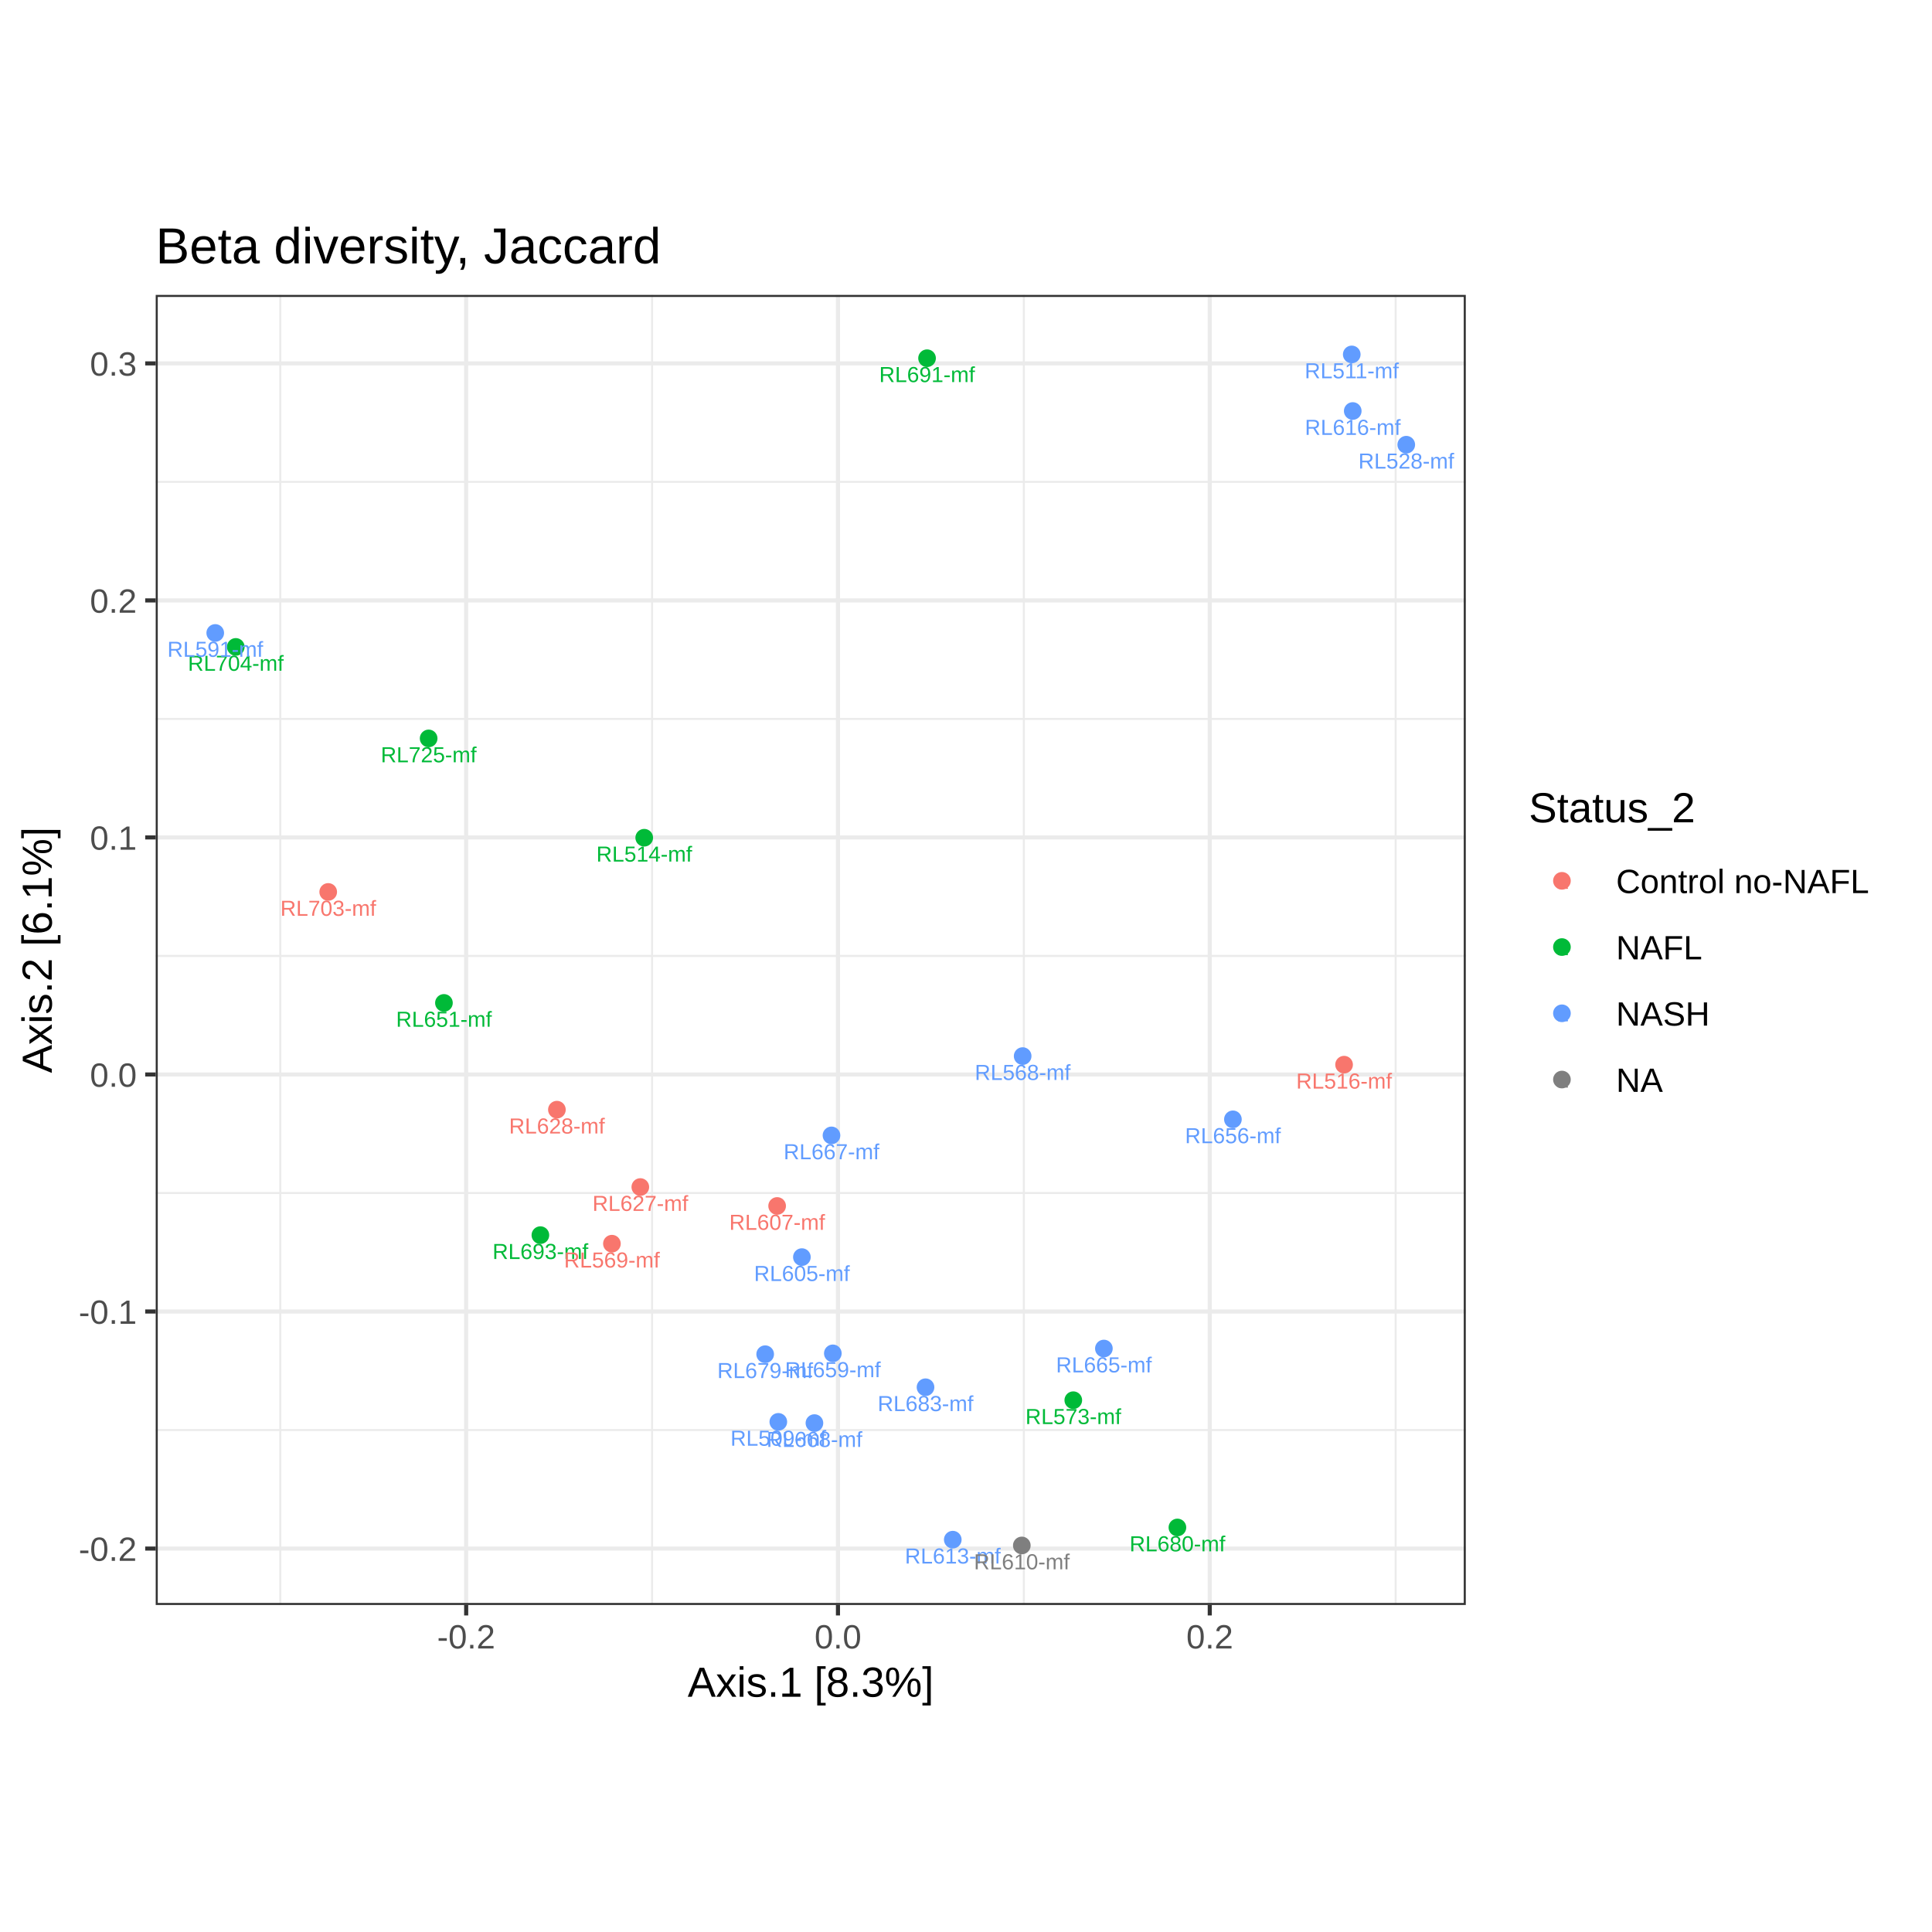
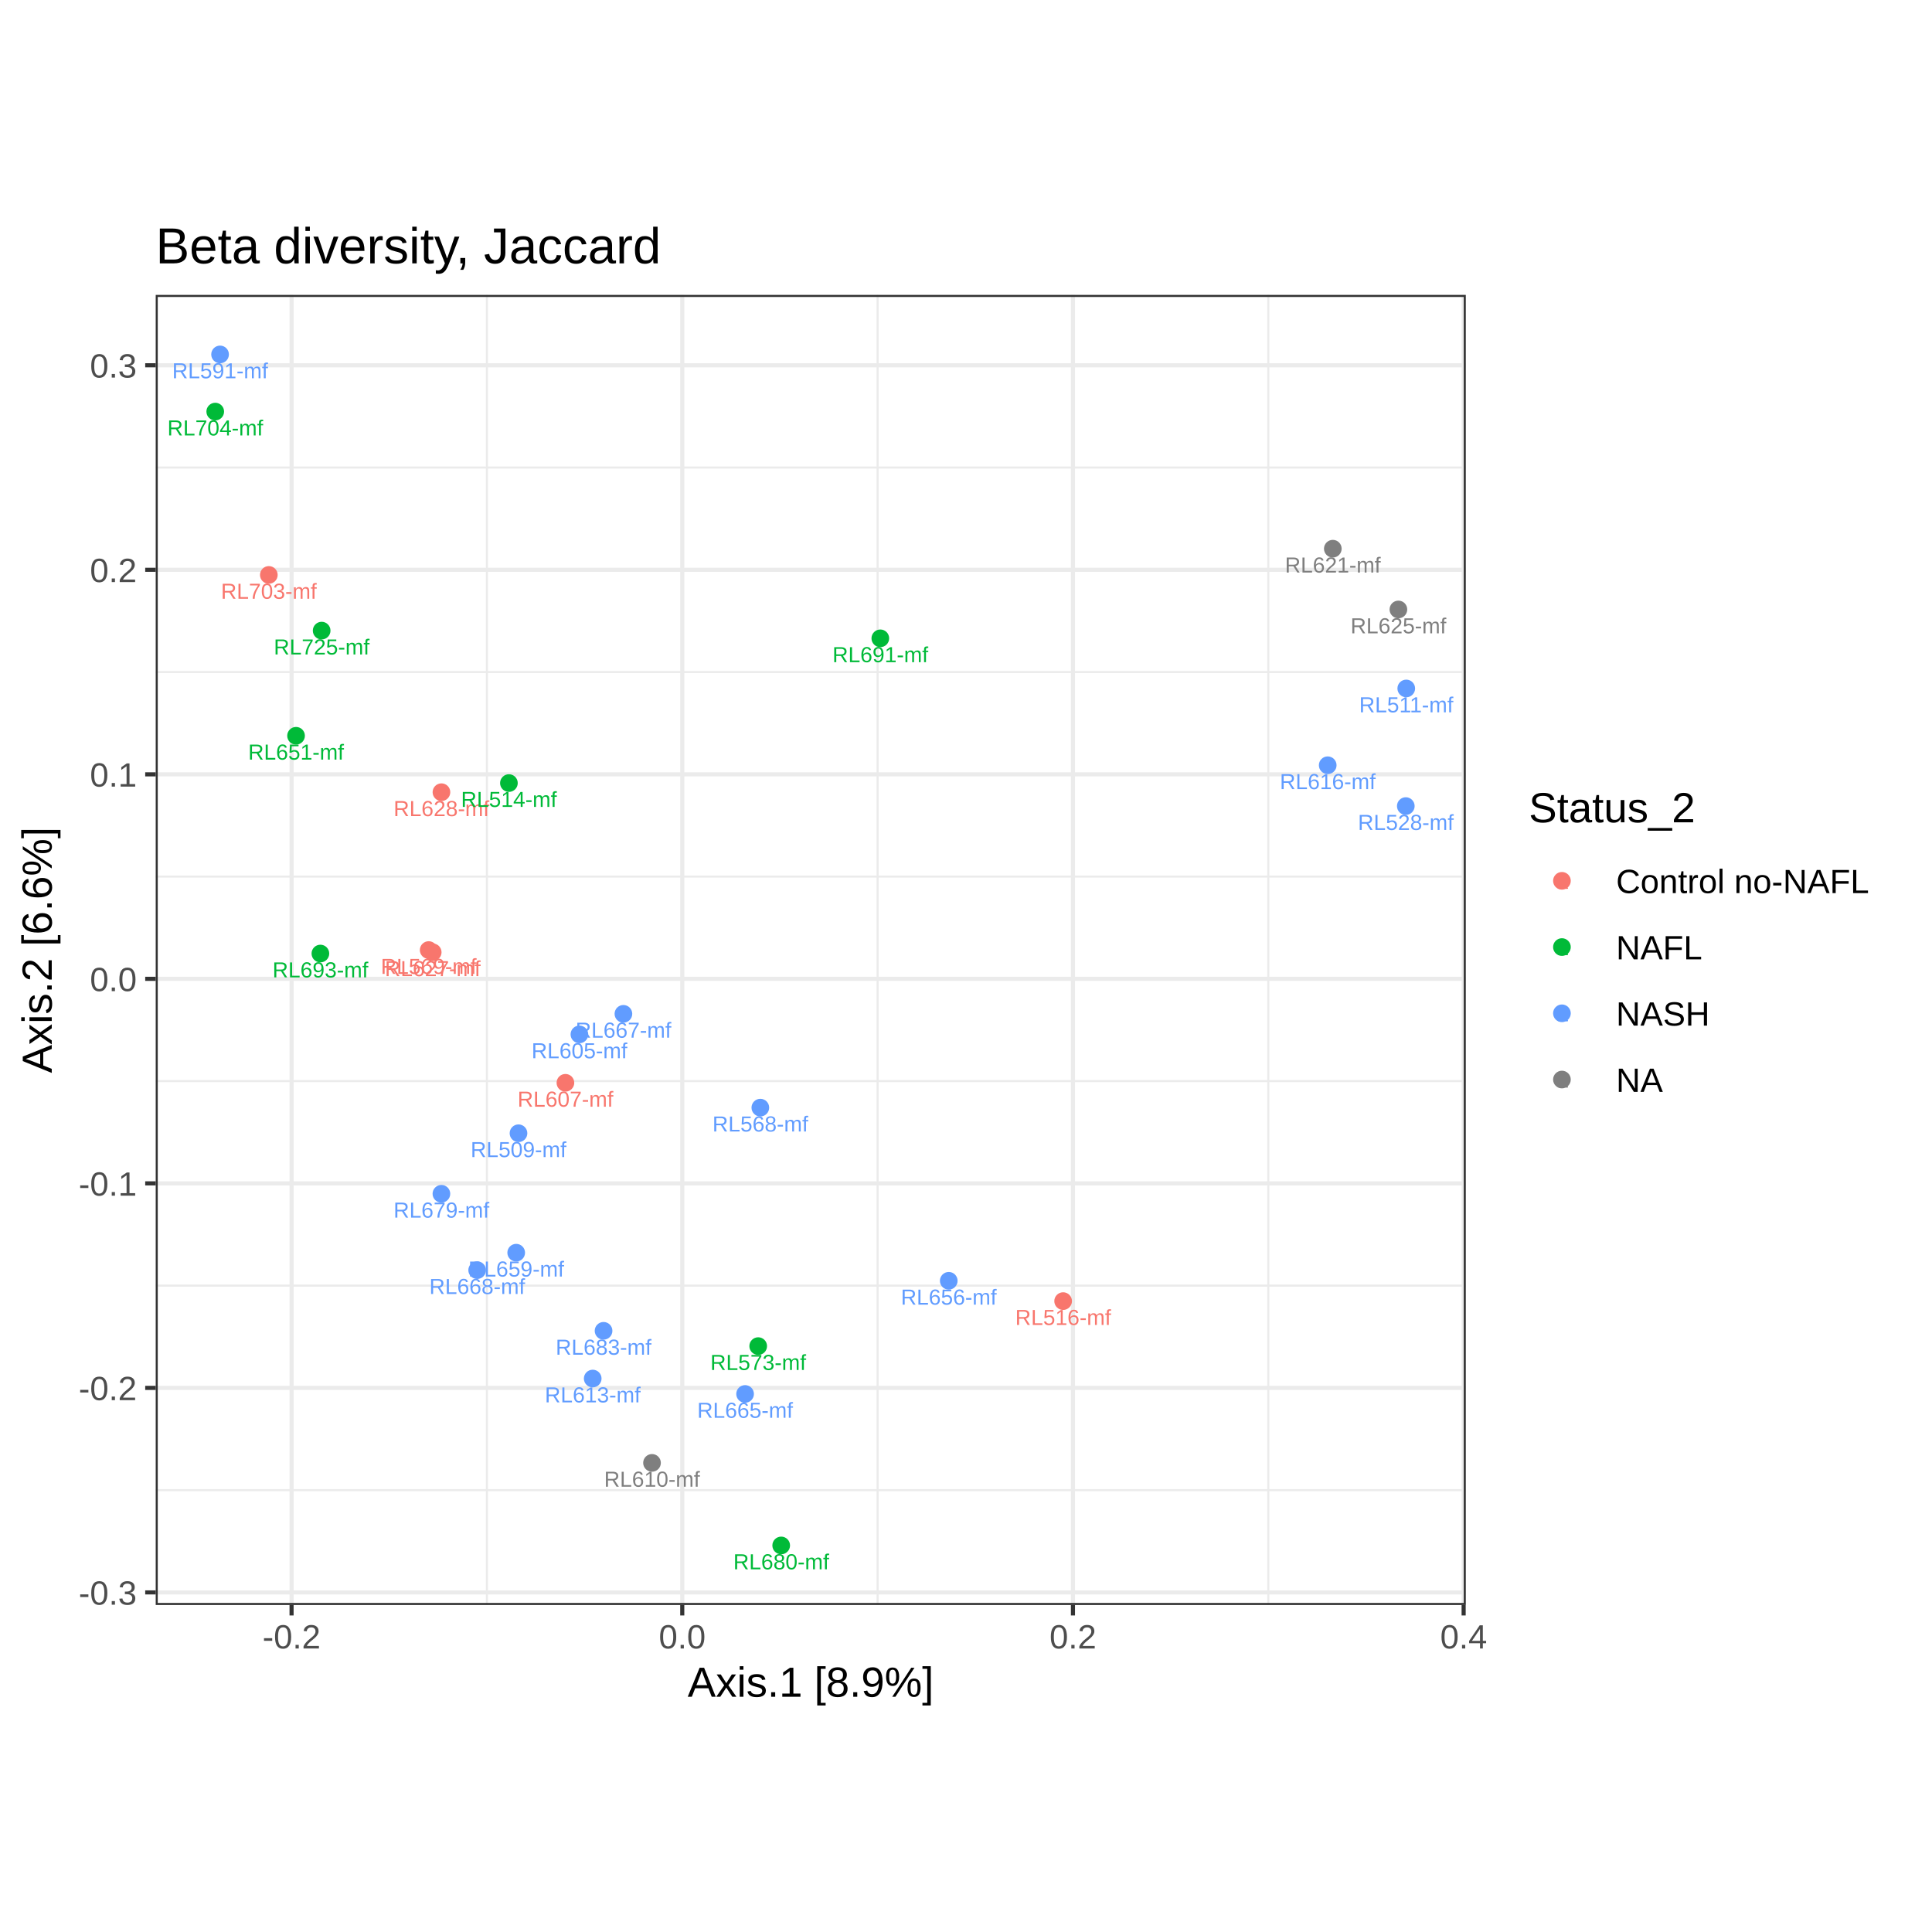
<svg xmlns="http://www.w3.org/2000/svg" class="svglite" width="504.00pt" height="504.00pt" viewBox="0 0 504.00 504.00">
  <defs>
    <style type="text/css">
    .svglite line, .svglite polyline, .svglite polygon, .svglite path, .svglite rect, .svglite circle {
      fill: none;
      stroke: #000000;
      stroke-linecap: round;
      stroke-linejoin: round;
      stroke-miterlimit: 10.00;
    }
    .svglite text {
      white-space: pre;
    }
  </style>
  </defs>
  <rect width="100%" height="100%" style="stroke: none; fill: #FFFFFF;" />
  <defs>
    <clipPath id="cpMC4wMHw1MDQuMDB8MC4wMHw1MDQuMDA=">
      <rect x="0.00" y="0.00" width="504.00" height="504.00" />
    </clipPath>
  </defs>
  <g clip-path="url(#cpMC4wMHw1MDQuMDB8MC4wMHw1MDQuMDA=)">
</g>
  <defs>
    <clipPath id="cpMC4wMHw1MDQuMDB8NTMuNjB8NDUwLjQw">
      <rect x="0.00" y="53.60" width="504.00" height="396.79" />
    </clipPath>
  </defs>
  <g clip-path="url(#cpMC4wMHw1MDQuMDB8NTMuNjB8NDUwLjQw)">
    <rect x="0.00" y="53.60" width="504.00" height="396.79" style="stroke-width: 1.07; stroke: #FFFFFF; fill: #FFFFFF;" />
  </g>
  <g clip-path="url(#cpMC4wMHw1MDQuMDB8MC4wMHw1MDQuMDA=)">
</g>
  <defs>
    <clipPath id="cpNDAuNjJ8MzgyLjM4fDc2LjkzfDQxOC42OQ==">
      <rect x="40.62" y="76.93" width="341.76" height="341.76" />
    </clipPath>
  </defs>
  <g clip-path="url(#cpNDAuNjJ8MzgyLjM4fDc2LjkzfDQxOC42OQ==)">
    <rect x="40.62" y="76.93" width="341.76" height="341.76" style="stroke-width: 1.07; stroke: none; fill: #FFFFFF;" />
-     <polyline points="40.62,373.05 382.38,373.05 " style="stroke-width: 0.53; stroke: #EBEBEB; stroke-linecap: butt;" />
-     <polyline points="40.62,311.22 382.38,311.22 " style="stroke-width: 0.53; stroke: #EBEBEB; stroke-linecap: butt;" />
-     <polyline points="40.62,249.38 382.38,249.38 " style="stroke-width: 0.53; stroke: #EBEBEB; stroke-linecap: butt;" />
-     <polyline points="40.62,187.55 382.38,187.55 " style="stroke-width: 0.53; stroke: #EBEBEB; stroke-linecap: butt;" />
-     <polyline points="40.62,125.71 382.38,125.71 " style="stroke-width: 0.53; stroke: #EBEBEB; stroke-linecap: butt;" />
-     <polyline points="73.12,418.69 73.12,76.93 " style="stroke-width: 0.53; stroke: #EBEBEB; stroke-linecap: butt;" />
-     <polyline points="170.11,418.69 170.11,76.93 " style="stroke-width: 0.53; stroke: #EBEBEB; stroke-linecap: butt;" />
-     <polyline points="267.09,418.69 267.09,76.93 " style="stroke-width: 0.53; stroke: #EBEBEB; stroke-linecap: butt;" />
-     <polyline points="364.08,418.69 364.08,76.93 " style="stroke-width: 0.53; stroke: #EBEBEB; stroke-linecap: butt;" />
-     <polyline points="40.62,403.97 382.38,403.97 " style="stroke-width: 1.07; stroke: #EBEBEB; stroke-linecap: butt;" />
-     <polyline points="40.62,342.13 382.38,342.13 " style="stroke-width: 1.07; stroke: #EBEBEB; stroke-linecap: butt;" />
-     <polyline points="40.62,280.30 382.38,280.30 " style="stroke-width: 1.07; stroke: #EBEBEB; stroke-linecap: butt;" />
-     <polyline points="40.62,218.46 382.38,218.46 " style="stroke-width: 1.07; stroke: #EBEBEB; stroke-linecap: butt;" />
-     <polyline points="40.62,156.63 382.38,156.63 " style="stroke-width: 1.07; stroke: #EBEBEB; stroke-linecap: butt;" />
-     <polyline points="40.62,94.80 382.38,94.80 " style="stroke-width: 1.07; stroke: #EBEBEB; stroke-linecap: butt;" />
-     <polyline points="121.61,418.69 121.61,76.93 " style="stroke-width: 1.07; stroke: #EBEBEB; stroke-linecap: butt;" />
-     <polyline points="218.60,418.69 218.60,76.93 " style="stroke-width: 1.07; stroke: #EBEBEB; stroke-linecap: butt;" />
-     <polyline points="315.59,418.69 315.59,76.93 " style="stroke-width: 1.07; stroke: #EBEBEB; stroke-linecap: butt;" />
-     <circle cx="111.82" cy="192.63" r="1.95" style="stroke-width: 0.71; stroke: #00BA38; fill: #00BA38;" />
-     <circle cx="61.51" cy="168.76" r="1.95" style="stroke-width: 0.71; stroke: #00BA38; fill: #00BA38;" />
-     <circle cx="85.62" cy="232.68" r="1.95" style="stroke-width: 0.71; stroke: #F8766D; fill: #F8766D;" />
-     <circle cx="140.97" cy="322.21" r="1.95" style="stroke-width: 0.71; stroke: #00BA38; fill: #00BA38;" />
-     <circle cx="241.84" cy="93.45" r="1.95" style="stroke-width: 0.71; stroke: #00BA38; fill: #00BA38;" />
-     <circle cx="241.44" cy="361.89" r="1.95" style="stroke-width: 0.71; stroke: #619CFF; fill: #619CFF;" />
-     <circle cx="307.15" cy="398.47" r="1.95" style="stroke-width: 0.71; stroke: #00BA38; fill: #00BA38;" />
-     <circle cx="199.61" cy="353.27" r="1.95" style="stroke-width: 0.71; stroke: #619CFF; fill: #619CFF;" />
-     <circle cx="212.46" cy="371.24" r="1.95" style="stroke-width: 0.71; stroke: #619CFF; fill: #619CFF;" />
-     <circle cx="216.91" cy="296.19" r="1.95" style="stroke-width: 0.71; stroke: #619CFF; fill: #619CFF;" />
-     <circle cx="287.97" cy="351.79" r="1.95" style="stroke-width: 0.71; stroke: #619CFF; fill: #619CFF;" />
-     <circle cx="217.26" cy="353.05" r="1.95" style="stroke-width: 0.71; stroke: #619CFF; fill: #619CFF;" />
-     <circle cx="321.63" cy="292.00" r="1.95" style="stroke-width: 0.71; stroke: #619CFF; fill: #619CFF;" />
-     <circle cx="115.81" cy="261.63" r="1.95" style="stroke-width: 0.71; stroke: #00BA38; fill: #00BA38;" />
-     <circle cx="145.28" cy="289.48" r="1.95" style="stroke-width: 0.71; stroke: #F8766D; fill: #F8766D;" />
-     <circle cx="167.04" cy="309.66" r="1.95" style="stroke-width: 0.71; stroke: #F8766D; fill: #F8766D;" />
-     <circle cx="352.89" cy="107.22" r="1.95" style="stroke-width: 0.71; stroke: #619CFF; fill: #619CFF;" />
-     <circle cx="248.55" cy="401.65" r="1.95" style="stroke-width: 0.71; stroke: #619CFF; fill: #619CFF;" />
-     <circle cx="266.56" cy="403.16" r="1.95" style="stroke-width: 0.71; stroke: #7F7F7F; fill: #7F7F7F;" />
-     <circle cx="202.73" cy="314.60" r="1.95" style="stroke-width: 0.71; stroke: #F8766D; fill: #F8766D;" />
-     <circle cx="209.19" cy="327.94" r="1.95" style="stroke-width: 0.71; stroke: #619CFF; fill: #619CFF;" />
-     <circle cx="56.15" cy="165.12" r="1.95" style="stroke-width: 0.71; stroke: #619CFF; fill: #619CFF;" />
-     <circle cx="279.99" cy="365.27" r="1.95" style="stroke-width: 0.71; stroke: #00BA38; fill: #00BA38;" />
-     <circle cx="159.63" cy="324.44" r="1.95" style="stroke-width: 0.71; stroke: #F8766D; fill: #F8766D;" />
-     <circle cx="266.78" cy="275.50" r="1.95" style="stroke-width: 0.71; stroke: #619CFF; fill: #619CFF;" />
-     <circle cx="366.85" cy="116.01" r="1.95" style="stroke-width: 0.71; stroke: #619CFF; fill: #619CFF;" />
-     <circle cx="350.63" cy="277.74" r="1.95" style="stroke-width: 0.71; stroke: #F8766D; fill: #F8766D;" />
-     <circle cx="168.06" cy="218.54" r="1.95" style="stroke-width: 0.71; stroke: #00BA38; fill: #00BA38;" />
-     <circle cx="352.63" cy="92.46" r="1.95" style="stroke-width: 0.71; stroke: #619CFF; fill: #619CFF;" />
-     <circle cx="203.04" cy="370.92" r="1.95" style="stroke-width: 0.71; stroke: #619CFF; fill: #619CFF;" />
-     <text x="111.82" y="198.85" text-anchor="middle" style="font-size: 5.69px;fill: #00BA38; font-family: &quot;Liberation Sans&quot;;" textLength="27.58px" lengthAdjust="spacingAndGlyphs">RL725-mf</text>
-     <text x="61.51" y="174.98" text-anchor="middle" style="font-size: 5.69px;fill: #00BA38; font-family: &quot;Liberation Sans&quot;;" textLength="27.58px" lengthAdjust="spacingAndGlyphs">RL704-mf</text>
-     <text x="85.62" y="238.90" text-anchor="middle" style="font-size: 5.69px;fill: #F8766D; font-family: &quot;Liberation Sans&quot;;" textLength="27.58px" lengthAdjust="spacingAndGlyphs">RL703-mf</text>
-     <text x="140.97" y="328.43" text-anchor="middle" style="font-size: 5.69px;fill: #00BA38; font-family: &quot;Liberation Sans&quot;;" textLength="27.58px" lengthAdjust="spacingAndGlyphs">RL693-mf</text>
-     <text x="241.84" y="99.67" text-anchor="middle" style="font-size: 5.69px;fill: #00BA38; font-family: &quot;Liberation Sans&quot;;" textLength="27.58px" lengthAdjust="spacingAndGlyphs">RL691-mf</text>
-     <text x="241.44" y="368.11" text-anchor="middle" style="font-size: 5.69px;fill: #619CFF; font-family: &quot;Liberation Sans&quot;;" textLength="27.58px" lengthAdjust="spacingAndGlyphs">RL683-mf</text>
-     <text x="307.15" y="404.69" text-anchor="middle" style="font-size: 5.69px;fill: #00BA38; font-family: &quot;Liberation Sans&quot;;" textLength="27.58px" lengthAdjust="spacingAndGlyphs">RL680-mf</text>
-     <text x="199.61" y="359.49" text-anchor="middle" style="font-size: 5.69px;fill: #619CFF; font-family: &quot;Liberation Sans&quot;;" textLength="27.58px" lengthAdjust="spacingAndGlyphs">RL679-mf</text>
-     <text x="212.46" y="377.46" text-anchor="middle" style="font-size: 5.69px;fill: #619CFF; font-family: &quot;Liberation Sans&quot;;" textLength="27.58px" lengthAdjust="spacingAndGlyphs">RL668-mf</text>
-     <text x="216.91" y="302.41" text-anchor="middle" style="font-size: 5.69px;fill: #619CFF; font-family: &quot;Liberation Sans&quot;;" textLength="27.58px" lengthAdjust="spacingAndGlyphs">RL667-mf</text>
-     <text x="287.97" y="358.01" text-anchor="middle" style="font-size: 5.69px;fill: #619CFF; font-family: &quot;Liberation Sans&quot;;" textLength="27.58px" lengthAdjust="spacingAndGlyphs">RL665-mf</text>
-     <text x="217.26" y="359.27" text-anchor="middle" style="font-size: 5.69px;fill: #619CFF; font-family: &quot;Liberation Sans&quot;;" textLength="27.58px" lengthAdjust="spacingAndGlyphs">RL659-mf</text>
-     <text x="321.63" y="298.22" text-anchor="middle" style="font-size: 5.69px;fill: #619CFF; font-family: &quot;Liberation Sans&quot;;" textLength="27.58px" lengthAdjust="spacingAndGlyphs">RL656-mf</text>
-     <text x="115.81" y="267.85" text-anchor="middle" style="font-size: 5.69px;fill: #00BA38; font-family: &quot;Liberation Sans&quot;;" textLength="27.58px" lengthAdjust="spacingAndGlyphs">RL651-mf</text>
-     <text x="145.28" y="295.70" text-anchor="middle" style="font-size: 5.69px;fill: #F8766D; font-family: &quot;Liberation Sans&quot;;" textLength="27.58px" lengthAdjust="spacingAndGlyphs">RL628-mf</text>
-     <text x="167.04" y="315.88" text-anchor="middle" style="font-size: 5.69px;fill: #F8766D; font-family: &quot;Liberation Sans&quot;;" textLength="27.58px" lengthAdjust="spacingAndGlyphs">RL627-mf</text>
-     <text x="352.89" y="113.44" text-anchor="middle" style="font-size: 5.69px;fill: #619CFF; font-family: &quot;Liberation Sans&quot;;" textLength="27.58px" lengthAdjust="spacingAndGlyphs">RL616-mf</text>
-     <text x="248.55" y="407.87" text-anchor="middle" style="font-size: 5.69px;fill: #619CFF; font-family: &quot;Liberation Sans&quot;;" textLength="27.58px" lengthAdjust="spacingAndGlyphs">RL613-mf</text>
-     <text x="266.56" y="409.38" text-anchor="middle" style="font-size: 5.69px;fill: #7F7F7F; font-family: &quot;Liberation Sans&quot;;" textLength="27.58px" lengthAdjust="spacingAndGlyphs">RL610-mf</text>
-     <text x="202.73" y="320.82" text-anchor="middle" style="font-size: 5.69px;fill: #F8766D; font-family: &quot;Liberation Sans&quot;;" textLength="27.58px" lengthAdjust="spacingAndGlyphs">RL607-mf</text>
-     <text x="209.19" y="334.17" text-anchor="middle" style="font-size: 5.69px;fill: #619CFF; font-family: &quot;Liberation Sans&quot;;" textLength="27.58px" lengthAdjust="spacingAndGlyphs">RL605-mf</text>
-     <text x="56.15" y="171.34" text-anchor="middle" style="font-size: 5.69px;fill: #619CFF; font-family: &quot;Liberation Sans&quot;;" textLength="27.58px" lengthAdjust="spacingAndGlyphs">RL591-mf</text>
-     <text x="279.99" y="371.49" text-anchor="middle" style="font-size: 5.69px;fill: #00BA38; font-family: &quot;Liberation Sans&quot;;" textLength="27.58px" lengthAdjust="spacingAndGlyphs">RL573-mf</text>
-     <text x="159.63" y="330.66" text-anchor="middle" style="font-size: 5.69px;fill: #F8766D; font-family: &quot;Liberation Sans&quot;;" textLength="27.58px" lengthAdjust="spacingAndGlyphs">RL569-mf</text>
-     <text x="266.78" y="281.72" text-anchor="middle" style="font-size: 5.69px;fill: #619CFF; font-family: &quot;Liberation Sans&quot;;" textLength="27.58px" lengthAdjust="spacingAndGlyphs">RL568-mf</text>
-     <text x="366.85" y="122.23" text-anchor="middle" style="font-size: 5.69px;fill: #619CFF; font-family: &quot;Liberation Sans&quot;;" textLength="27.58px" lengthAdjust="spacingAndGlyphs">RL528-mf</text>
-     <text x="350.63" y="283.97" text-anchor="middle" style="font-size: 5.69px;fill: #F8766D; font-family: &quot;Liberation Sans&quot;;" textLength="27.58px" lengthAdjust="spacingAndGlyphs">RL516-mf</text>
-     <text x="168.06" y="224.76" text-anchor="middle" style="font-size: 5.69px;fill: #00BA38; font-family: &quot;Liberation Sans&quot;;" textLength="27.58px" lengthAdjust="spacingAndGlyphs">RL514-mf</text>
-     <text x="352.63" y="98.68" text-anchor="middle" style="font-size: 5.69px;fill: #619CFF; font-family: &quot;Liberation Sans&quot;;" textLength="27.58px" lengthAdjust="spacingAndGlyphs">RL511-mf</text>
-     <text x="203.04" y="377.14" text-anchor="middle" style="font-size: 5.69px;fill: #619CFF; font-family: &quot;Liberation Sans&quot;;" textLength="27.58px" lengthAdjust="spacingAndGlyphs">RL509-mf</text>
+     <polyline points="40.62,388.73 382.38,388.73 " style="stroke-width: 0.53; stroke: #EBEBEB; stroke-linecap: butt;" />
+     <polyline points="40.62,335.38 382.38,335.38 " style="stroke-width: 0.53; stroke: #EBEBEB; stroke-linecap: butt;" />
+     <polyline points="40.62,282.03 382.38,282.03 " style="stroke-width: 0.53; stroke: #EBEBEB; stroke-linecap: butt;" />
+     <polyline points="40.62,228.67 382.38,228.67 " style="stroke-width: 0.53; stroke: #EBEBEB; stroke-linecap: butt;" />
+     <polyline points="40.62,175.32 382.38,175.32 " style="stroke-width: 0.53; stroke: #EBEBEB; stroke-linecap: butt;" />
+     <polyline points="40.62,121.97 382.38,121.97 " style="stroke-width: 0.53; stroke: #EBEBEB; stroke-linecap: butt;" />
+     <polyline points="127.02,418.69 127.02,76.93 " style="stroke-width: 0.53; stroke: #EBEBEB; stroke-linecap: butt;" />
+     <polyline points="228.94,418.69 228.94,76.93 " style="stroke-width: 0.53; stroke: #EBEBEB; stroke-linecap: butt;" />
+     <polyline points="330.86,418.69 330.86,76.93 " style="stroke-width: 0.53; stroke: #EBEBEB; stroke-linecap: butt;" />
+     <polyline points="40.62,415.41 382.38,415.41 " style="stroke-width: 1.07; stroke: #EBEBEB; stroke-linecap: butt;" />
+     <polyline points="40.62,362.06 382.38,362.06 " style="stroke-width: 1.07; stroke: #EBEBEB; stroke-linecap: butt;" />
+     <polyline points="40.62,308.70 382.38,308.70 " style="stroke-width: 1.07; stroke: #EBEBEB; stroke-linecap: butt;" />
+     <polyline points="40.62,255.35 382.38,255.35 " style="stroke-width: 1.07; stroke: #EBEBEB; stroke-linecap: butt;" />
+     <polyline points="40.62,202.00 382.38,202.00 " style="stroke-width: 1.07; stroke: #EBEBEB; stroke-linecap: butt;" />
+     <polyline points="40.62,148.64 382.38,148.64 " style="stroke-width: 1.07; stroke: #EBEBEB; stroke-linecap: butt;" />
+     <polyline points="40.62,95.29 382.38,95.29 " style="stroke-width: 1.07; stroke: #EBEBEB; stroke-linecap: butt;" />
+     <polyline points="76.06,418.69 76.06,76.93 " style="stroke-width: 1.07; stroke: #EBEBEB; stroke-linecap: butt;" />
+     <polyline points="177.98,418.69 177.98,76.93 " style="stroke-width: 1.07; stroke: #EBEBEB; stroke-linecap: butt;" />
+     <polyline points="279.90,418.69 279.90,76.93 " style="stroke-width: 1.07; stroke: #EBEBEB; stroke-linecap: butt;" />
+     <polyline points="381.82,418.69 381.82,76.93 " style="stroke-width: 1.07; stroke: #EBEBEB; stroke-linecap: butt;" />
+     <circle cx="83.91" cy="164.51" r="1.95" style="stroke-width: 0.71; stroke: #00BA38; fill: #00BA38;" />
+     <circle cx="56.15" cy="107.37" r="1.95" style="stroke-width: 0.71; stroke: #00BA38; fill: #00BA38;" />
+     <circle cx="70.13" cy="149.98" r="1.95" style="stroke-width: 0.71; stroke: #F8766D; fill: #F8766D;" />
+     <circle cx="83.58" cy="248.75" r="1.95" style="stroke-width: 0.71; stroke: #00BA38; fill: #00BA38;" />
+     <circle cx="229.65" cy="166.52" r="1.95" style="stroke-width: 0.71; stroke: #00BA38; fill: #00BA38;" />
+     <circle cx="157.45" cy="347.17" r="1.95" style="stroke-width: 0.71; stroke: #619CFF; fill: #619CFF;" />
+     <circle cx="203.79" cy="403.16" r="1.95" style="stroke-width: 0.71; stroke: #00BA38; fill: #00BA38;" />
+     <circle cx="115.15" cy="311.42" r="1.95" style="stroke-width: 0.71; stroke: #619CFF; fill: #619CFF;" />
+     <circle cx="124.48" cy="331.34" r="1.95" style="stroke-width: 0.71; stroke: #619CFF; fill: #619CFF;" />
+     <circle cx="162.63" cy="264.48" r="1.95" style="stroke-width: 0.71; stroke: #619CFF; fill: #619CFF;" />
+     <circle cx="194.37" cy="363.64" r="1.95" style="stroke-width: 0.71; stroke: #619CFF; fill: #619CFF;" />
+     <circle cx="134.66" cy="326.79" r="1.95" style="stroke-width: 0.71; stroke: #619CFF; fill: #619CFF;" />
+     <circle cx="247.50" cy="334.12" r="1.95" style="stroke-width: 0.71; stroke: #619CFF; fill: #619CFF;" />
+     <circle cx="77.23" cy="191.94" r="1.95" style="stroke-width: 0.71; stroke: #00BA38; fill: #00BA38;" />
+     <circle cx="115.16" cy="206.66" r="1.95" style="stroke-width: 0.71; stroke: #F8766D; fill: #F8766D;" />
+     <circle cx="112.88" cy="248.42" r="1.95" style="stroke-width: 0.71; stroke: #F8766D; fill: #F8766D;" />
+     <circle cx="364.80" cy="158.99" r="1.95" style="stroke-width: 0.71; stroke: #7F7F7F; fill: #7F7F7F;" />
+     <circle cx="347.69" cy="143.14" r="1.95" style="stroke-width: 0.71; stroke: #7F7F7F; fill: #7F7F7F;" />
+     <circle cx="346.36" cy="199.63" r="1.95" style="stroke-width: 0.71; stroke: #619CFF; fill: #619CFF;" />
+     <circle cx="154.62" cy="359.62" r="1.95" style="stroke-width: 0.71; stroke: #619CFF; fill: #619CFF;" />
+     <circle cx="170.09" cy="381.62" r="1.95" style="stroke-width: 0.71; stroke: #7F7F7F; fill: #7F7F7F;" />
+     <circle cx="147.50" cy="282.47" r="1.95" style="stroke-width: 0.71; stroke: #F8766D; fill: #F8766D;" />
+     <circle cx="151.15" cy="269.84" r="1.95" style="stroke-width: 0.71; stroke: #619CFF; fill: #619CFF;" />
+     <circle cx="57.41" cy="92.46" r="1.95" style="stroke-width: 0.71; stroke: #619CFF; fill: #619CFF;" />
+     <circle cx="197.79" cy="351.16" r="1.95" style="stroke-width: 0.71; stroke: #00BA38; fill: #00BA38;" />
+     <circle cx="111.83" cy="247.84" r="1.95" style="stroke-width: 0.71; stroke: #F8766D; fill: #F8766D;" />
+     <circle cx="198.35" cy="288.95" r="1.95" style="stroke-width: 0.71; stroke: #619CFF; fill: #619CFF;" />
+     <circle cx="366.73" cy="210.28" r="1.95" style="stroke-width: 0.71; stroke: #619CFF; fill: #619CFF;" />
+     <circle cx="277.34" cy="339.42" r="1.95" style="stroke-width: 0.71; stroke: #F8766D; fill: #F8766D;" />
+     <circle cx="132.76" cy="204.28" r="1.95" style="stroke-width: 0.71; stroke: #00BA38; fill: #00BA38;" />
+     <circle cx="366.85" cy="179.60" r="1.95" style="stroke-width: 0.71; stroke: #619CFF; fill: #619CFF;" />
+     <circle cx="135.26" cy="295.63" r="1.95" style="stroke-width: 0.71; stroke: #619CFF; fill: #619CFF;" />
+     <text x="83.91" y="170.73" text-anchor="middle" style="font-size: 5.69px;fill: #00BA38; font-family: &quot;Liberation Sans&quot;;" textLength="27.58px" lengthAdjust="spacingAndGlyphs">RL725-mf</text>
+     <text x="56.15" y="113.59" text-anchor="middle" style="font-size: 5.69px;fill: #00BA38; font-family: &quot;Liberation Sans&quot;;" textLength="27.58px" lengthAdjust="spacingAndGlyphs">RL704-mf</text>
+     <text x="70.13" y="156.20" text-anchor="middle" style="font-size: 5.69px;fill: #F8766D; font-family: &quot;Liberation Sans&quot;;" textLength="27.58px" lengthAdjust="spacingAndGlyphs">RL703-mf</text>
+     <text x="83.58" y="254.97" text-anchor="middle" style="font-size: 5.69px;fill: #00BA38; font-family: &quot;Liberation Sans&quot;;" textLength="27.58px" lengthAdjust="spacingAndGlyphs">RL693-mf</text>
+     <text x="229.65" y="172.74" text-anchor="middle" style="font-size: 5.69px;fill: #00BA38; font-family: &quot;Liberation Sans&quot;;" textLength="27.58px" lengthAdjust="spacingAndGlyphs">RL691-mf</text>
+     <text x="157.45" y="353.40" text-anchor="middle" style="font-size: 5.69px;fill: #619CFF; font-family: &quot;Liberation Sans&quot;;" textLength="27.58px" lengthAdjust="spacingAndGlyphs">RL683-mf</text>
+     <text x="203.79" y="409.38" text-anchor="middle" style="font-size: 5.69px;fill: #00BA38; font-family: &quot;Liberation Sans&quot;;" textLength="27.58px" lengthAdjust="spacingAndGlyphs">RL680-mf</text>
+     <text x="115.15" y="317.64" text-anchor="middle" style="font-size: 5.69px;fill: #619CFF; font-family: &quot;Liberation Sans&quot;;" textLength="27.58px" lengthAdjust="spacingAndGlyphs">RL679-mf</text>
+     <text x="124.48" y="337.56" text-anchor="middle" style="font-size: 5.69px;fill: #619CFF; font-family: &quot;Liberation Sans&quot;;" textLength="27.58px" lengthAdjust="spacingAndGlyphs">RL668-mf</text>
+     <text x="162.63" y="270.70" text-anchor="middle" style="font-size: 5.69px;fill: #619CFF; font-family: &quot;Liberation Sans&quot;;" textLength="27.58px" lengthAdjust="spacingAndGlyphs">RL667-mf</text>
+     <text x="194.37" y="369.86" text-anchor="middle" style="font-size: 5.69px;fill: #619CFF; font-family: &quot;Liberation Sans&quot;;" textLength="27.58px" lengthAdjust="spacingAndGlyphs">RL665-mf</text>
+     <text x="134.66" y="333.01" text-anchor="middle" style="font-size: 5.69px;fill: #619CFF; font-family: &quot;Liberation Sans&quot;;" textLength="27.58px" lengthAdjust="spacingAndGlyphs">RL659-mf</text>
+     <text x="247.50" y="340.34" text-anchor="middle" style="font-size: 5.69px;fill: #619CFF; font-family: &quot;Liberation Sans&quot;;" textLength="27.58px" lengthAdjust="spacingAndGlyphs">RL656-mf</text>
+     <text x="77.23" y="198.16" text-anchor="middle" style="font-size: 5.69px;fill: #00BA38; font-family: &quot;Liberation Sans&quot;;" textLength="27.58px" lengthAdjust="spacingAndGlyphs">RL651-mf</text>
+     <text x="115.16" y="212.89" text-anchor="middle" style="font-size: 5.69px;fill: #F8766D; font-family: &quot;Liberation Sans&quot;;" textLength="27.58px" lengthAdjust="spacingAndGlyphs">RL628-mf</text>
+     <text x="112.88" y="254.64" text-anchor="middle" style="font-size: 5.69px;fill: #F8766D; font-family: &quot;Liberation Sans&quot;;" textLength="27.58px" lengthAdjust="spacingAndGlyphs">RL627-mf</text>
+     <text x="364.80" y="165.21" text-anchor="middle" style="font-size: 5.69px;fill: #7F7F7F; font-family: &quot;Liberation Sans&quot;;" textLength="27.58px" lengthAdjust="spacingAndGlyphs">RL625-mf</text>
+     <text x="347.69" y="149.36" text-anchor="middle" style="font-size: 5.69px;fill: #7F7F7F; font-family: &quot;Liberation Sans&quot;;" textLength="27.58px" lengthAdjust="spacingAndGlyphs">RL621-mf</text>
+     <text x="346.36" y="205.85" text-anchor="middle" style="font-size: 5.69px;fill: #619CFF; font-family: &quot;Liberation Sans&quot;;" textLength="27.58px" lengthAdjust="spacingAndGlyphs">RL616-mf</text>
+     <text x="154.62" y="365.84" text-anchor="middle" style="font-size: 5.69px;fill: #619CFF; font-family: &quot;Liberation Sans&quot;;" textLength="27.58px" lengthAdjust="spacingAndGlyphs">RL613-mf</text>
+     <text x="170.09" y="387.84" text-anchor="middle" style="font-size: 5.69px;fill: #7F7F7F; font-family: &quot;Liberation Sans&quot;;" textLength="27.58px" lengthAdjust="spacingAndGlyphs">RL610-mf</text>
+     <text x="147.50" y="288.70" text-anchor="middle" style="font-size: 5.69px;fill: #F8766D; font-family: &quot;Liberation Sans&quot;;" textLength="27.58px" lengthAdjust="spacingAndGlyphs">RL607-mf</text>
+     <text x="151.15" y="276.06" text-anchor="middle" style="font-size: 5.69px;fill: #619CFF; font-family: &quot;Liberation Sans&quot;;" textLength="27.58px" lengthAdjust="spacingAndGlyphs">RL605-mf</text>
+     <text x="57.41" y="98.68" text-anchor="middle" style="font-size: 5.69px;fill: #619CFF; font-family: &quot;Liberation Sans&quot;;" textLength="27.58px" lengthAdjust="spacingAndGlyphs">RL591-mf</text>
+     <text x="197.79" y="357.38" text-anchor="middle" style="font-size: 5.69px;fill: #00BA38; font-family: &quot;Liberation Sans&quot;;" textLength="27.58px" lengthAdjust="spacingAndGlyphs">RL573-mf</text>
+     <text x="111.83" y="254.06" text-anchor="middle" style="font-size: 5.69px;fill: #F8766D; font-family: &quot;Liberation Sans&quot;;" textLength="27.58px" lengthAdjust="spacingAndGlyphs">RL569-mf</text>
+     <text x="198.35" y="295.17" text-anchor="middle" style="font-size: 5.69px;fill: #619CFF; font-family: &quot;Liberation Sans&quot;;" textLength="27.58px" lengthAdjust="spacingAndGlyphs">RL568-mf</text>
+     <text x="366.73" y="216.50" text-anchor="middle" style="font-size: 5.69px;fill: #619CFF; font-family: &quot;Liberation Sans&quot;;" textLength="27.58px" lengthAdjust="spacingAndGlyphs">RL528-mf</text>
+     <text x="277.34" y="345.64" text-anchor="middle" style="font-size: 5.69px;fill: #F8766D; font-family: &quot;Liberation Sans&quot;;" textLength="27.58px" lengthAdjust="spacingAndGlyphs">RL516-mf</text>
+     <text x="132.76" y="210.50" text-anchor="middle" style="font-size: 5.69px;fill: #00BA38; font-family: &quot;Liberation Sans&quot;;" textLength="27.58px" lengthAdjust="spacingAndGlyphs">RL514-mf</text>
+     <text x="366.85" y="185.82" text-anchor="middle" style="font-size: 5.69px;fill: #619CFF; font-family: &quot;Liberation Sans&quot;;" textLength="27.58px" lengthAdjust="spacingAndGlyphs">RL511-mf</text>
+     <text x="135.26" y="301.85" text-anchor="middle" style="font-size: 5.69px;fill: #619CFF; font-family: &quot;Liberation Sans&quot;;" textLength="27.58px" lengthAdjust="spacingAndGlyphs">RL509-mf</text>
    <rect x="40.62" y="76.93" width="341.76" height="341.76" style="stroke-width: 1.07; stroke: #333333;" />
  </g>
  <g clip-path="url(#cpMC4wMHw1MDQuMDB8MC4wMHw1MDQuMDA=)">
-     <text x="35.69" y="407.18" text-anchor="end" style="font-size: 8.80px;fill: #4D4D4D; font-family: &quot;Liberation Sans&quot;;" textLength="17.16px" lengthAdjust="spacingAndGlyphs">-0.2</text>
-     <text x="35.69" y="345.34" text-anchor="end" style="font-size: 8.80px;fill: #4D4D4D; font-family: &quot;Liberation Sans&quot;;" textLength="17.16px" lengthAdjust="spacingAndGlyphs">-0.1</text>
-     <text x="35.69" y="283.51" text-anchor="end" style="font-size: 8.80px;fill: #4D4D4D; font-family: &quot;Liberation Sans&quot;;" textLength="13.98px" lengthAdjust="spacingAndGlyphs">0.0</text>
-     <text x="35.69" y="221.67" text-anchor="end" style="font-size: 8.80px;fill: #4D4D4D; font-family: &quot;Liberation Sans&quot;;" textLength="13.98px" lengthAdjust="spacingAndGlyphs">0.1</text>
-     <text x="35.69" y="159.84" text-anchor="end" style="font-size: 8.80px;fill: #4D4D4D; font-family: &quot;Liberation Sans&quot;;" textLength="13.98px" lengthAdjust="spacingAndGlyphs">0.2</text>
-     <text x="35.69" y="98.00" text-anchor="end" style="font-size: 8.80px;fill: #4D4D4D; font-family: &quot;Liberation Sans&quot;;" textLength="13.98px" lengthAdjust="spacingAndGlyphs">0.3</text>
-     <polyline points="37.88,403.97 40.62,403.97 " style="stroke-width: 1.07; stroke: #333333; stroke-linecap: butt;" />
-     <polyline points="37.88,342.13 40.62,342.13 " style="stroke-width: 1.07; stroke: #333333; stroke-linecap: butt;" />
-     <polyline points="37.88,280.30 40.62,280.30 " style="stroke-width: 1.07; stroke: #333333; stroke-linecap: butt;" />
-     <polyline points="37.88,218.46 40.62,218.46 " style="stroke-width: 1.07; stroke: #333333; stroke-linecap: butt;" />
-     <polyline points="37.88,156.63 40.62,156.63 " style="stroke-width: 1.07; stroke: #333333; stroke-linecap: butt;" />
-     <polyline points="37.88,94.80 40.62,94.80 " style="stroke-width: 1.07; stroke: #333333; stroke-linecap: butt;" />
-     <polyline points="121.61,421.43 121.61,418.69 " style="stroke-width: 1.07; stroke: #333333; stroke-linecap: butt;" />
-     <polyline points="218.60,421.43 218.60,418.69 " style="stroke-width: 1.07; stroke: #333333; stroke-linecap: butt;" />
-     <polyline points="315.59,421.43 315.59,418.69 " style="stroke-width: 1.07; stroke: #333333; stroke-linecap: butt;" />
-     <text x="121.61" y="430.04" text-anchor="middle" style="font-size: 8.80px;fill: #4D4D4D; font-family: &quot;Liberation Sans&quot;;" textLength="17.16px" lengthAdjust="spacingAndGlyphs">-0.2</text>
-     <text x="218.60" y="430.04" text-anchor="middle" style="font-size: 8.80px;fill: #4D4D4D; font-family: &quot;Liberation Sans&quot;;" textLength="13.98px" lengthAdjust="spacingAndGlyphs">0.0</text>
-     <text x="315.59" y="430.04" text-anchor="middle" style="font-size: 8.80px;fill: #4D4D4D; font-family: &quot;Liberation Sans&quot;;" textLength="13.98px" lengthAdjust="spacingAndGlyphs">0.2</text>
-     <text x="211.50" y="442.63" text-anchor="middle" style="font-size: 11.00px; font-family: &quot;Liberation Sans&quot;;" textLength="80.35px" lengthAdjust="spacingAndGlyphs">Axis.1   [8.3%]</text>
-     <text transform="translate(13.50,247.81) rotate(-90)" text-anchor="middle" style="font-size: 11.00px; font-family: &quot;Liberation Sans&quot;;" textLength="80.35px" lengthAdjust="spacingAndGlyphs">Axis.2   [6.1%]</text>
+     <text x="35.69" y="418.62" text-anchor="end" style="font-size: 8.80px;fill: #4D4D4D; font-family: &quot;Liberation Sans&quot;;" textLength="17.16px" lengthAdjust="spacingAndGlyphs">-0.3</text>
+     <text x="35.69" y="365.26" text-anchor="end" style="font-size: 8.80px;fill: #4D4D4D; font-family: &quot;Liberation Sans&quot;;" textLength="17.16px" lengthAdjust="spacingAndGlyphs">-0.2</text>
+     <text x="35.69" y="311.91" text-anchor="end" style="font-size: 8.80px;fill: #4D4D4D; font-family: &quot;Liberation Sans&quot;;" textLength="17.16px" lengthAdjust="spacingAndGlyphs">-0.1</text>
+     <text x="35.69" y="258.56" text-anchor="end" style="font-size: 8.80px;fill: #4D4D4D; font-family: &quot;Liberation Sans&quot;;" textLength="13.98px" lengthAdjust="spacingAndGlyphs">0.0</text>
+     <text x="35.69" y="205.20" text-anchor="end" style="font-size: 8.80px;fill: #4D4D4D; font-family: &quot;Liberation Sans&quot;;" textLength="13.98px" lengthAdjust="spacingAndGlyphs">0.1</text>
+     <text x="35.69" y="151.85" text-anchor="end" style="font-size: 8.80px;fill: #4D4D4D; font-family: &quot;Liberation Sans&quot;;" textLength="13.98px" lengthAdjust="spacingAndGlyphs">0.2</text>
+     <text x="35.69" y="98.50" text-anchor="end" style="font-size: 8.80px;fill: #4D4D4D; font-family: &quot;Liberation Sans&quot;;" textLength="13.98px" lengthAdjust="spacingAndGlyphs">0.3</text>
+     <polyline points="37.88,415.41 40.62,415.41 " style="stroke-width: 1.07; stroke: #333333; stroke-linecap: butt;" />
+     <polyline points="37.88,362.06 40.62,362.06 " style="stroke-width: 1.07; stroke: #333333; stroke-linecap: butt;" />
+     <polyline points="37.88,308.70 40.62,308.70 " style="stroke-width: 1.07; stroke: #333333; stroke-linecap: butt;" />
+     <polyline points="37.88,255.35 40.62,255.35 " style="stroke-width: 1.07; stroke: #333333; stroke-linecap: butt;" />
+     <polyline points="37.88,202.00 40.62,202.00 " style="stroke-width: 1.07; stroke: #333333; stroke-linecap: butt;" />
+     <polyline points="37.88,148.64 40.62,148.64 " style="stroke-width: 1.07; stroke: #333333; stroke-linecap: butt;" />
+     <polyline points="37.88,95.29 40.62,95.29 " style="stroke-width: 1.07; stroke: #333333; stroke-linecap: butt;" />
+     <polyline points="76.06,421.43 76.06,418.69 " style="stroke-width: 1.07; stroke: #333333; stroke-linecap: butt;" />
+     <polyline points="177.98,421.43 177.98,418.69 " style="stroke-width: 1.07; stroke: #333333; stroke-linecap: butt;" />
+     <polyline points="279.90,421.43 279.90,418.69 " style="stroke-width: 1.07; stroke: #333333; stroke-linecap: butt;" />
+     <polyline points="381.82,421.43 381.82,418.69 " style="stroke-width: 1.07; stroke: #333333; stroke-linecap: butt;" />
+     <text x="76.06" y="430.04" text-anchor="middle" style="font-size: 8.80px;fill: #4D4D4D; font-family: &quot;Liberation Sans&quot;;" textLength="17.16px" lengthAdjust="spacingAndGlyphs">-0.2</text>
+     <text x="177.98" y="430.04" text-anchor="middle" style="font-size: 8.80px;fill: #4D4D4D; font-family: &quot;Liberation Sans&quot;;" textLength="13.98px" lengthAdjust="spacingAndGlyphs">0.0</text>
+     <text x="279.90" y="430.04" text-anchor="middle" style="font-size: 8.80px;fill: #4D4D4D; font-family: &quot;Liberation Sans&quot;;" textLength="13.98px" lengthAdjust="spacingAndGlyphs">0.2</text>
+     <text x="381.82" y="430.04" text-anchor="middle" style="font-size: 8.80px;fill: #4D4D4D; font-family: &quot;Liberation Sans&quot;;" textLength="13.98px" lengthAdjust="spacingAndGlyphs">0.4</text>
+     <text x="211.50" y="442.63" text-anchor="middle" style="font-size: 11.00px; font-family: &quot;Liberation Sans&quot;;" textLength="80.35px" lengthAdjust="spacingAndGlyphs">Axis.1   [8.9%]</text>
+     <text transform="translate(13.50,247.81) rotate(-90)" text-anchor="middle" style="font-size: 11.00px; font-family: &quot;Liberation Sans&quot;;" textLength="80.35px" lengthAdjust="spacingAndGlyphs">Axis.2   [6.6%]</text>
    <rect x="393.34" y="199.87" width="105.18" height="95.87" style="stroke-width: 1.07; stroke: none; fill: #FFFFFF;" />
    <text x="398.82" y="214.52" style="font-size: 11.00px; font-family: &quot;Liberation Sans&quot;;" textLength="47.55px" lengthAdjust="spacingAndGlyphs">Status_2</text>
    <rect x="398.82" y="221.14" width="17.28" height="17.28" style="stroke-width: 1.07; stroke: none; fill: #FFFFFF;" />
    <circle cx="407.46" cy="229.78" r="1.95" style="stroke-width: 0.71; stroke: #F8766D; fill: #F8766D;" />
    <text x="407.46" y="231.86" text-anchor="middle" style="font-size: 5.69px;fill: #F8766D; font-family: &quot;Liberation Sans&quot;;" textLength="3.48px" lengthAdjust="spacingAndGlyphs">a</text>
    <rect x="398.82" y="238.42" width="17.28" height="17.28" style="stroke-width: 1.07; stroke: none; fill: #FFFFFF;" />
    <circle cx="407.46" cy="247.06" r="1.95" style="stroke-width: 0.71; stroke: #00BA38; fill: #00BA38;" />
    <text x="407.46" y="249.14" text-anchor="middle" style="font-size: 5.69px;fill: #00BA38; font-family: &quot;Liberation Sans&quot;;" textLength="3.48px" lengthAdjust="spacingAndGlyphs">a</text>
    <rect x="398.82" y="255.70" width="17.28" height="17.28" style="stroke-width: 1.07; stroke: none; fill: #FFFFFF;" />
    <circle cx="407.46" cy="264.34" r="1.95" style="stroke-width: 0.71; stroke: #619CFF; fill: #619CFF;" />
    <text x="407.46" y="266.42" text-anchor="middle" style="font-size: 5.69px;fill: #619CFF; font-family: &quot;Liberation Sans&quot;;" textLength="3.48px" lengthAdjust="spacingAndGlyphs">a</text>
    <rect x="398.82" y="272.98" width="17.28" height="17.28" style="stroke-width: 1.07; stroke: none; fill: #FFFFFF;" />
    <circle cx="407.46" cy="281.62" r="1.95" style="stroke-width: 0.71; stroke: #7F7F7F; fill: #7F7F7F;" />
    <text x="407.46" y="283.70" text-anchor="middle" style="font-size: 5.69px;fill: #7F7F7F; font-family: &quot;Liberation Sans&quot;;" textLength="3.48px" lengthAdjust="spacingAndGlyphs">a</text>
    <text x="421.58" y="232.99" style="font-size: 8.80px; font-family: &quot;Liberation Sans&quot;;" textLength="71.46px" lengthAdjust="spacingAndGlyphs">Control no-NAFL</text>
    <text x="421.58" y="250.27" style="font-size: 8.80px; font-family: &quot;Liberation Sans&quot;;" textLength="22.56px" lengthAdjust="spacingAndGlyphs">NAFL</text>
    <text x="421.58" y="267.55" style="font-size: 8.80px; font-family: &quot;Liberation Sans&quot;;" textLength="24.80px" lengthAdjust="spacingAndGlyphs">NASH</text>
    <text x="421.58" y="284.83" style="font-size: 8.80px; font-family: &quot;Liberation Sans&quot;;" textLength="12.60px" lengthAdjust="spacingAndGlyphs">NA</text>
    <text x="40.62" y="68.70" style="font-size: 13.20px; font-family: &quot;Liberation Sans&quot;;" textLength="148.00px" lengthAdjust="spacingAndGlyphs">Beta diversity, Jaccard</text>
  </g>
</svg>
